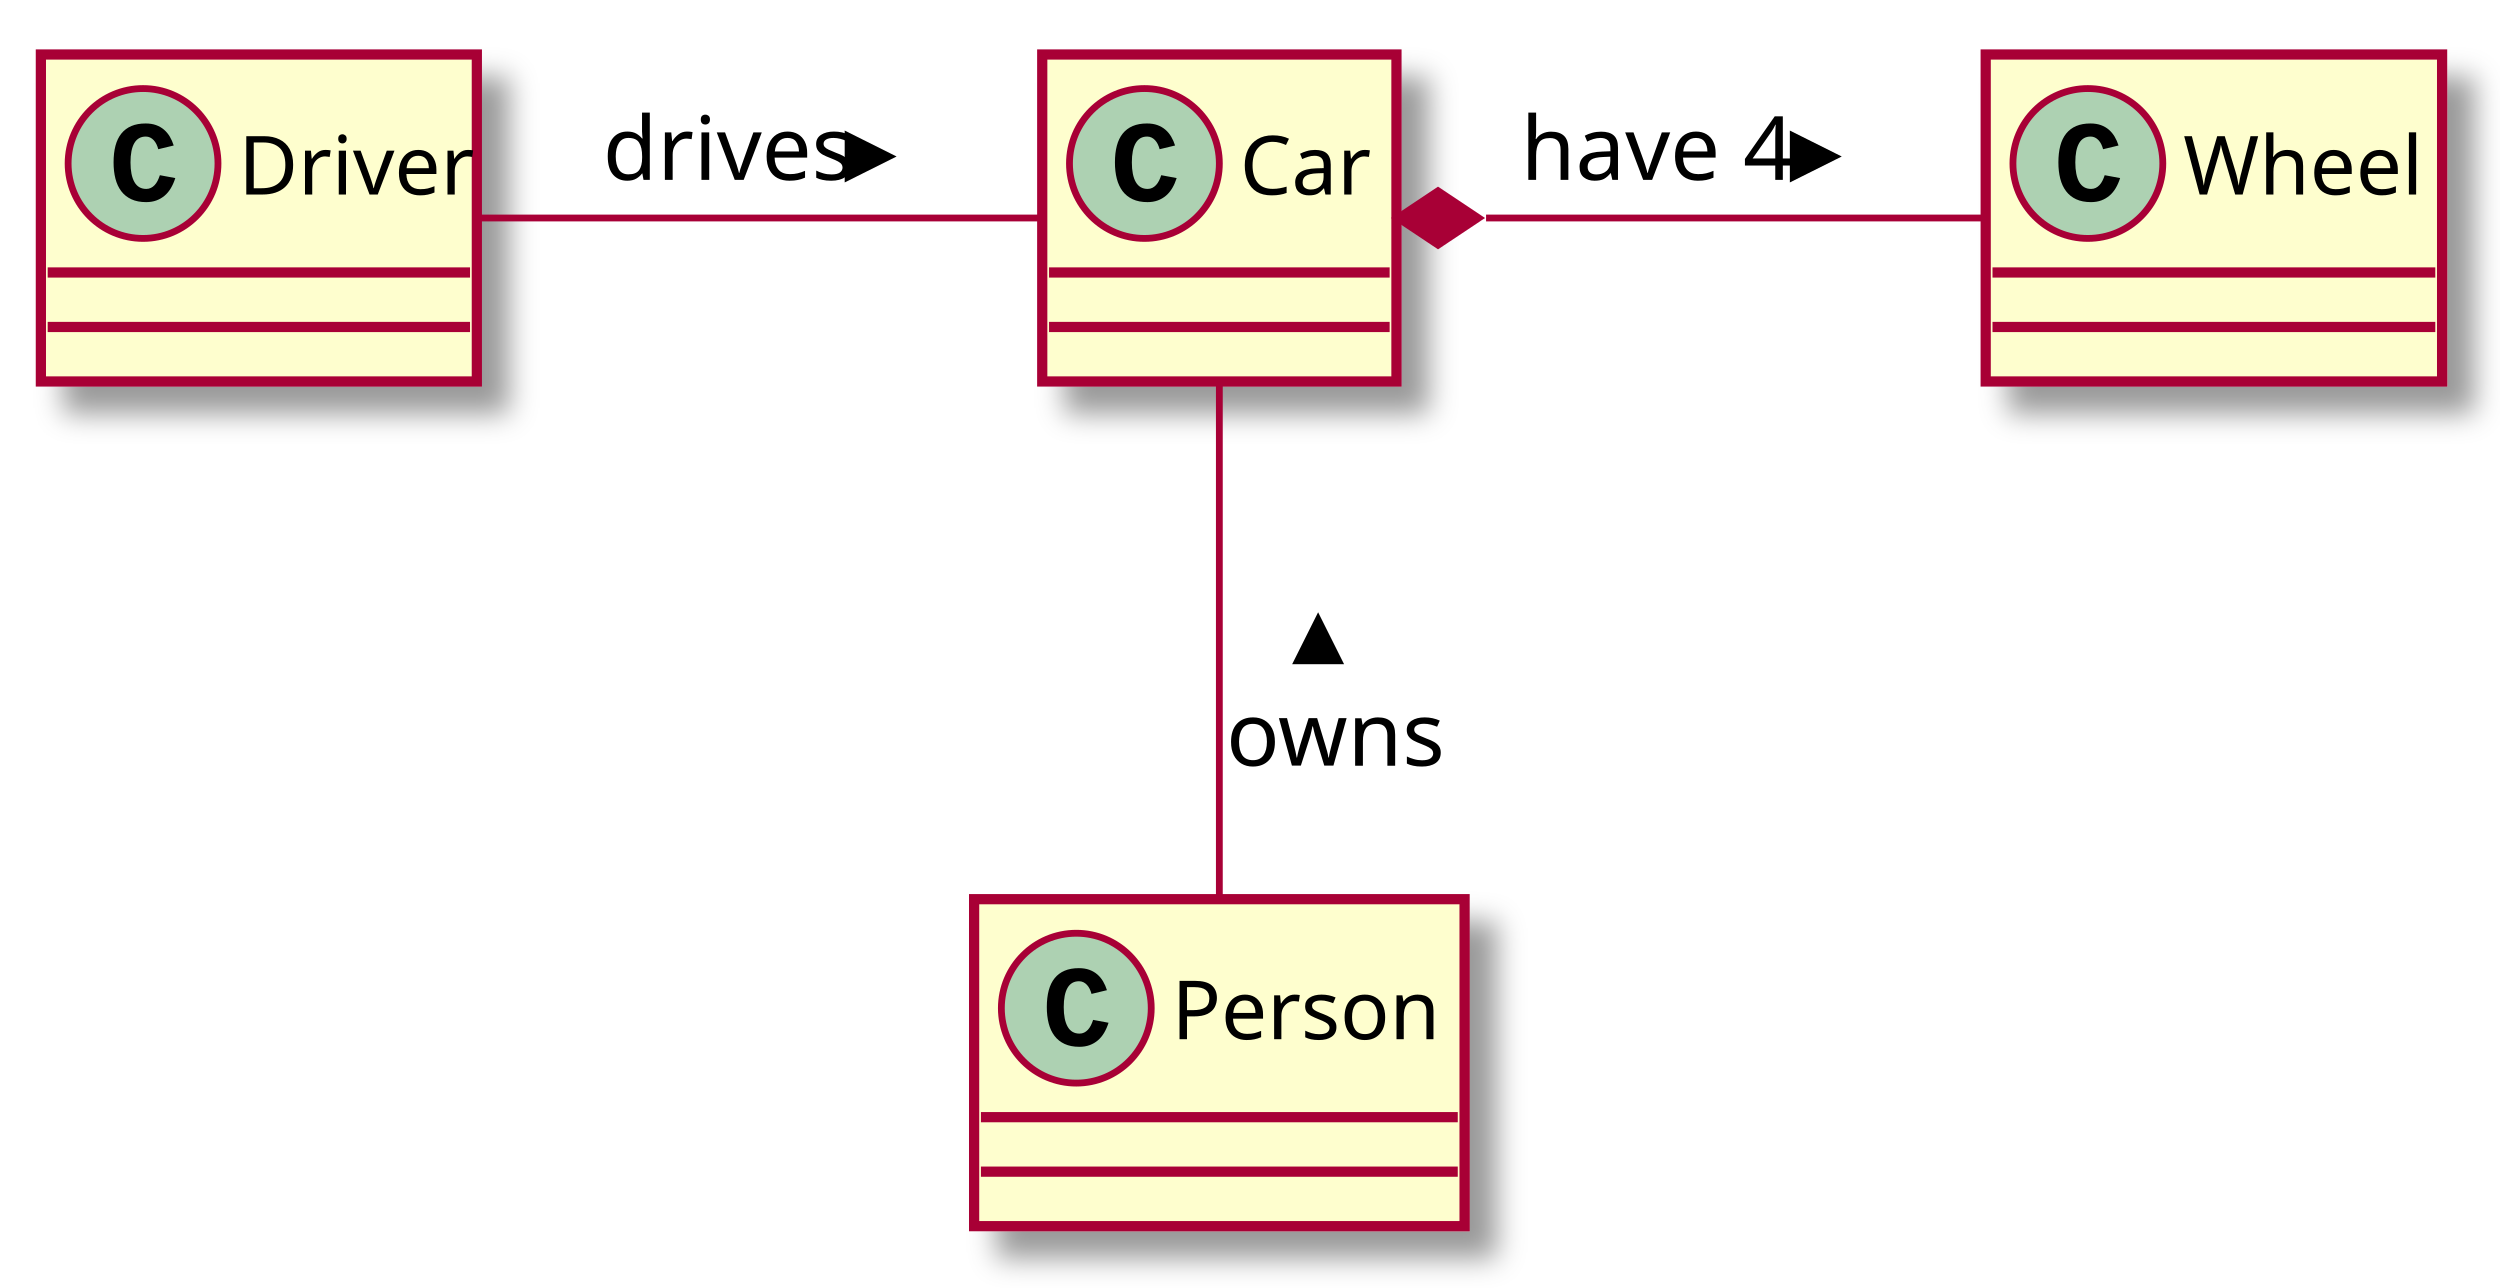
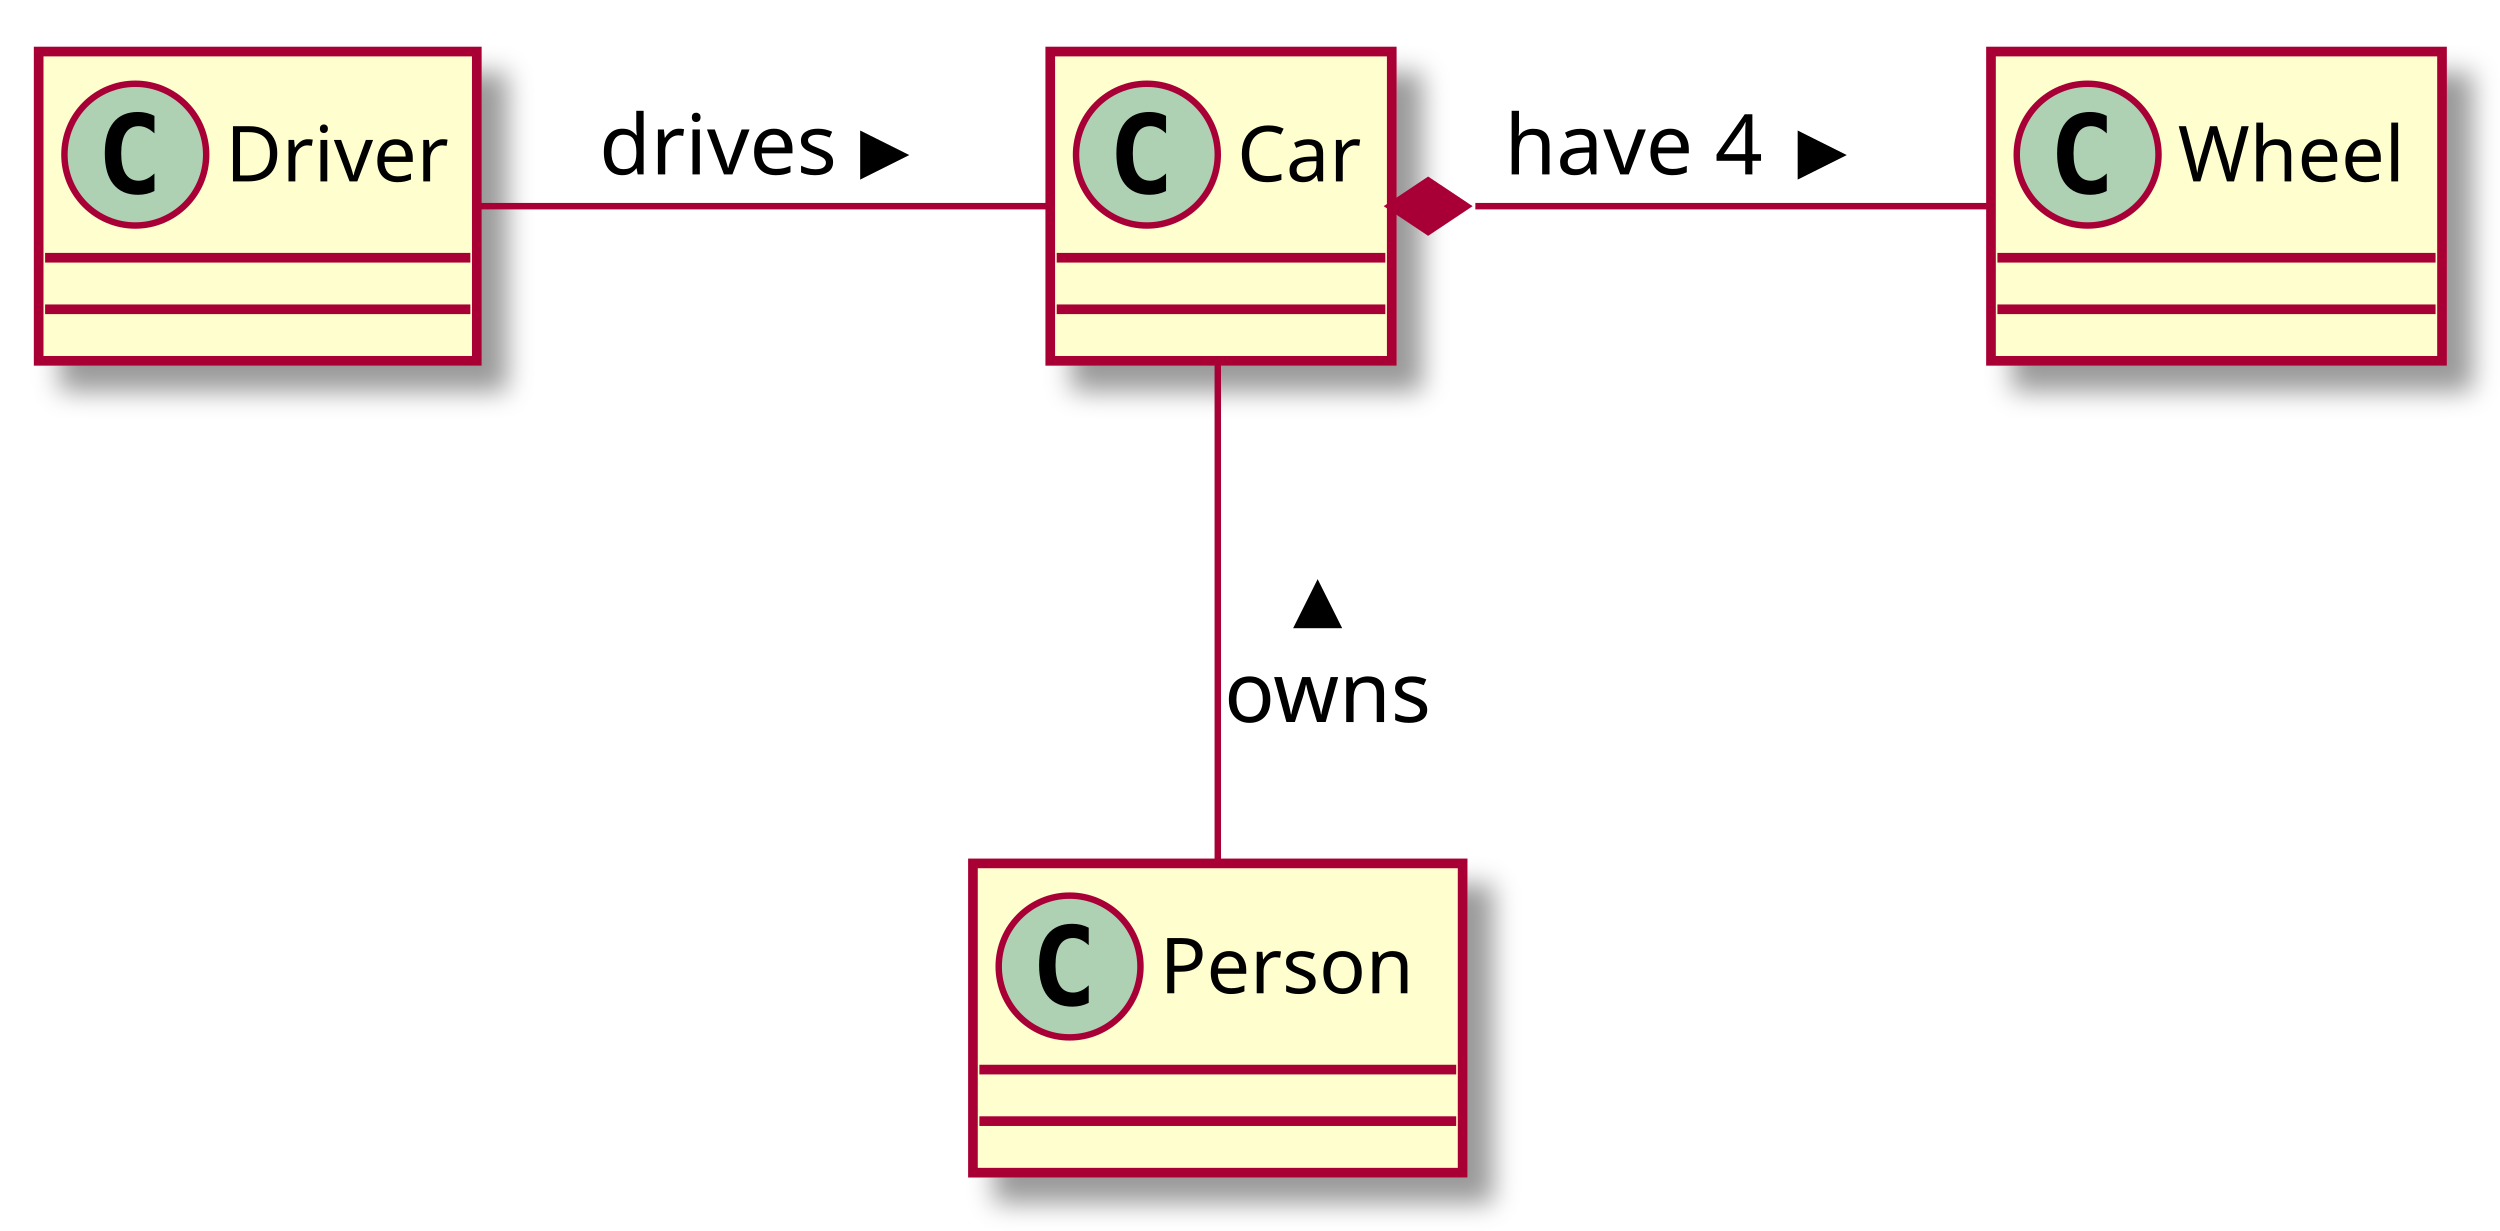
- <svg xmlns="http://www.w3.org/2000/svg" height="189px" style="width:367px;height:189px;" version="1.1" viewBox="0 0 367 189" width="367px">
+ <svg xmlns="http://www.w3.org/2000/svg" height="191px" style="width:388px;height:191px;" version="1.1" viewBox="0 0 388 191" width="388px">
  <defs>
    <filter height="300%" id="f1" width="300%" x="-1" y="-1">
      <feGaussianBlur result="blurOut" stdDeviation="2.0" />
      <feColorMatrix in="blurOut" result="blurOut2" type="matrix" values="0 0 0 0 0 0 0 0 0 0 0 0 0 0 0 0 0 0 .4 0" />
      <feOffset dx="4.0" dy="4.0" in="blurOut2" result="blurOut3" />
      <feBlend in="SourceGraphic" in2="blurOut3" mode="normal" />
    </filter>
  </defs>
  <g>
-     <rect fill="#FEFECE" filter="url(#f1)" height="48" style="stroke: #A80036; stroke-width: 1.5;" width="52" x="153" y="8" />
-     <ellipse cx="168" cy="24" fill="#ADD1B2" rx="11" ry="11" style="stroke: #A80036; stroke-width: 1.0;" />
-     <path d="M166.156,23.844 Q166.156,25.719 166.734,26.727 Q167.312,27.734 168.469,27.734 Q168.844,27.734 169.148,27.586 Q169.453,27.438 169.703,27.172 Q169.953,26.906 170.141,26.531 Q170.328,26.156 170.469,25.719 L172.734,26.141 Q172.469,26.969 172.086,27.617 Q171.703,28.266 171.172,28.719 Q170.641,29.172 169.969,29.422 Q169.297,29.672 168.453,29.672 Q167.188,29.672 166.281,29.25 Q165.375,28.828 164.797,28.062 Q164.219,27.297 163.945,26.227 Q163.672,25.156 163.672,23.844 Q163.672,22.453 163.953,21.391 Q164.234,20.328 164.82,19.602 Q165.406,18.875 166.289,18.5 Q167.172,18.125 168.375,18.125 Q169.25,18.125 169.914,18.367 Q170.578,18.609 171.078,19.039 Q171.578,19.469 171.93,20.062 Q172.281,20.656 172.5,21.359 L170.234,21.906 Q170.125,21.5 169.961,21.164 Q169.797,20.828 169.562,20.578 Q169.328,20.328 169.039,20.188 Q168.75,20.047 168.406,20.047 Q167.281,20.047 166.719,21.008 Q166.156,21.969 166.156,23.844 Z " />
-     <text fill="#000000" font-family="sans-serif" font-size="12" lengthAdjust="spacingAndGlyphs" textLength="20" x="182" y="28.553">Car</text>
-     <line style="stroke: #A80036; stroke-width: 1.5;" x1="154" x2="204" y1="40" y2="40" />
-     <line style="stroke: #A80036; stroke-width: 1.5;" x1="154" x2="204" y1="48" y2="48" />
-     <rect fill="#FEFECE" filter="url(#f1)" height="48" style="stroke: #A80036; stroke-width: 1.5;" width="64" x="6" y="8" />
+     <rect fill="#FEFECE" filter="url(#f1)" height="48" style="stroke: #A80036; stroke-width: 1.5;" width="53" x="163" y="8" />
+     <ellipse cx="178" cy="24" fill="#ADD1B2" rx="11" ry="11" style="stroke: #A80036; stroke-width: 1.0;" />
+     <path d="M180.969,29.641 Q180.391,29.938 179.75,30.086 Q179.109,30.234 178.406,30.234 Q175.906,30.234 174.586,28.586 Q173.266,26.938 173.266,23.812 Q173.266,20.688 174.586,19.031 Q175.906,17.375 178.406,17.375 Q179.109,17.375 179.758,17.531 Q180.406,17.688 180.969,17.984 L180.969,20.703 Q180.344,20.125 179.75,19.852 Q179.156,19.578 178.531,19.578 Q177.188,19.578 176.5,20.648 Q175.812,21.719 175.812,23.812 Q175.812,25.906 176.5,26.977 Q177.188,28.047 178.531,28.047 Q179.156,28.047 179.75,27.773 Q180.344,27.5 180.969,26.922 L180.969,29.641 Z " />
+     <text fill="#000000" font-family="sans-serif" font-size="12" lengthAdjust="spacingAndGlyphs" textLength="21" x="192" y="28.154">Car</text>
+     <line style="stroke: #A80036; stroke-width: 1.5;" x1="164" x2="215" y1="40" y2="40" />
+     <line style="stroke: #A80036; stroke-width: 1.5;" x1="164" x2="215" y1="48" y2="48" />
+     <rect fill="#FEFECE" filter="url(#f1)" height="48" style="stroke: #A80036; stroke-width: 1.5;" width="68" x="6" y="8" />
    <ellipse cx="21" cy="24" fill="#ADD1B2" rx="11" ry="11" style="stroke: #A80036; stroke-width: 1.0;" />
-     <path d="M19.156,23.844 Q19.156,25.719 19.734,26.727 Q20.312,27.734 21.469,27.734 Q21.844,27.734 22.148,27.586 Q22.453,27.438 22.703,27.172 Q22.953,26.906 23.141,26.531 Q23.328,26.156 23.469,25.719 L25.734,26.141 Q25.469,26.969 25.086,27.617 Q24.703,28.266 24.172,28.719 Q23.641,29.172 22.969,29.422 Q22.297,29.672 21.453,29.672 Q20.188,29.672 19.281,29.25 Q18.375,28.828 17.797,28.062 Q17.219,27.297 16.945,26.227 Q16.672,25.156 16.672,23.844 Q16.672,22.453 16.953,21.391 Q17.234,20.328 17.82,19.602 Q18.406,18.875 19.289,18.5 Q20.172,18.125 21.375,18.125 Q22.25,18.125 22.914,18.367 Q23.578,18.609 24.078,19.039 Q24.578,19.469 24.93,20.062 Q25.281,20.656 25.5,21.359 L23.234,21.906 Q23.125,21.5 22.961,21.164 Q22.797,20.828 22.562,20.578 Q22.328,20.328 22.039,20.188 Q21.75,20.047 21.406,20.047 Q20.281,20.047 19.719,21.008 Q19.156,21.969 19.156,23.844 Z " />
-     <text fill="#000000" font-family="sans-serif" font-size="12" lengthAdjust="spacingAndGlyphs" textLength="32" x="35" y="28.553">Driver</text>
-     <line style="stroke: #A80036; stroke-width: 1.5;" x1="7" x2="69" y1="40" y2="40" />
-     <line style="stroke: #A80036; stroke-width: 1.5;" x1="7" x2="69" y1="48" y2="48" />
-     <rect fill="#FEFECE" filter="url(#f1)" height="48" style="stroke: #A80036; stroke-width: 1.5;" width="67" x="291.5" y="8" />
-     <ellipse cx="306.5" cy="24" fill="#ADD1B2" rx="11" ry="11" style="stroke: #A80036; stroke-width: 1.0;" />
-     <path d="M304.656,23.844 Q304.656,25.719 305.234,26.727 Q305.812,27.734 306.969,27.734 Q307.344,27.734 307.648,27.586 Q307.953,27.438 308.203,27.172 Q308.453,26.906 308.641,26.531 Q308.828,26.156 308.969,25.719 L311.234,26.141 Q310.969,26.969 310.586,27.617 Q310.203,28.266 309.672,28.719 Q309.141,29.172 308.469,29.422 Q307.797,29.672 306.953,29.672 Q305.688,29.672 304.781,29.25 Q303.875,28.828 303.297,28.062 Q302.719,27.297 302.445,26.227 Q302.172,25.156 302.172,23.844 Q302.172,22.453 302.453,21.391 Q302.734,20.328 303.32,19.602 Q303.906,18.875 304.789,18.5 Q305.672,18.125 306.875,18.125 Q307.75,18.125 308.414,18.367 Q309.078,18.609 309.578,19.039 Q310.078,19.469 310.43,20.062 Q310.781,20.656 311,21.359 L308.734,21.906 Q308.625,21.5 308.461,21.164 Q308.297,20.828 308.062,20.578 Q307.828,20.328 307.539,20.188 Q307.25,20.047 306.906,20.047 Q305.781,20.047 305.219,21.008 Q304.656,21.969 304.656,23.844 Z " />
-     <text fill="#000000" font-family="sans-serif" font-size="12" lengthAdjust="spacingAndGlyphs" textLength="35" x="320.5" y="28.553">Wheel</text>
-     <line style="stroke: #A80036; stroke-width: 1.5;" x1="292.5" x2="357.5" y1="40" y2="40" />
-     <line style="stroke: #A80036; stroke-width: 1.5;" x1="292.5" x2="357.5" y1="48" y2="48" />
-     <rect fill="#FEFECE" filter="url(#f1)" height="48" style="stroke: #A80036; stroke-width: 1.5;" width="72" x="143" y="132" />
-     <ellipse cx="158" cy="148" fill="#ADD1B2" rx="11" ry="11" style="stroke: #A80036; stroke-width: 1.0;" />
-     <path d="M156.156,147.844 Q156.156,149.719 156.734,150.727 Q157.312,151.734 158.469,151.734 Q158.844,151.734 159.148,151.586 Q159.453,151.438 159.703,151.172 Q159.953,150.906 160.141,150.531 Q160.328,150.156 160.469,149.719 L162.734,150.141 Q162.469,150.969 162.086,151.617 Q161.703,152.266 161.172,152.719 Q160.641,153.172 159.969,153.422 Q159.297,153.672 158.453,153.672 Q157.188,153.672 156.281,153.25 Q155.375,152.828 154.797,152.062 Q154.219,151.297 153.945,150.227 Q153.672,149.156 153.672,147.844 Q153.672,146.453 153.953,145.391 Q154.234,144.328 154.82,143.602 Q155.406,142.875 156.289,142.5 Q157.172,142.125 158.375,142.125 Q159.25,142.125 159.914,142.367 Q160.578,142.609 161.078,143.039 Q161.578,143.469 161.93,144.062 Q162.281,144.656 162.5,145.359 L160.234,145.906 Q160.125,145.5 159.961,145.164 Q159.797,144.828 159.562,144.578 Q159.328,144.328 159.039,144.188 Q158.75,144.047 158.406,144.047 Q157.281,144.047 156.719,145.008 Q156.156,145.969 156.156,147.844 Z " />
-     <text fill="#000000" font-family="sans-serif" font-size="12" lengthAdjust="spacingAndGlyphs" textLength="40" x="172" y="152.553">Person</text>
-     <line style="stroke: #A80036; stroke-width: 1.5;" x1="144" x2="214" y1="164" y2="164" />
-     <line style="stroke: #A80036; stroke-width: 1.5;" x1="144" x2="214" y1="172" y2="172" />
-     <path d="M70.348,32 C95.39,32 129.622,32 152.925,32 " fill="none" style="stroke: #A80036; stroke-width: 1.0;" />
-     <text fill="#000000" font-family="sans-serif" font-size="13" lengthAdjust="spacingAndGlyphs" textLength="33" x="88.5" y="26.407">drives</text>
-     <polygon fill="#000000" points="124.5,19.974,130.5,22.974,124.5,25.974,124.5,19.974" style="stroke: #000000; stroke-width: 1.0;" />
-     <path d="M218.153,32 C241.021,32 269.579,32 291.416,32 " fill="none" style="stroke: #A80036; stroke-width: 1.0;" />
-     <polygon fill="#A80036" points="205.102,32,211.102,36,217.102,32,211.102,28,205.102,32" style="stroke: #A80036; stroke-width: 1.0;" />
-     <text fill="#000000" font-family="sans-serif" font-size="13" lengthAdjust="spacingAndGlyphs" textLength="37" x="223.25" y="26.407">have 4</text>
-     <polygon fill="#000000" points="263.25,19.974,269.25,22.974,263.25,25.974,263.25,19.974" style="stroke: #000000; stroke-width: 1.0;" />
-     <path d="M179,56.234 C179,77.943 179,110.172 179,131.852 " fill="none" style="stroke: #A80036; stroke-width: 1.0;" />
-     <polygon fill="#000000" points="190.5,97,193.5,91,196.5,97,190.5,97" style="stroke: #000000; stroke-width: 1.0;" />
-     <text fill="#000000" font-family="sans-serif" font-size="13" lengthAdjust="spacingAndGlyphs" textLength="30" x="180" y="112.406">owns</text>
+     <path d="M23.969,29.641 Q23.391,29.938 22.75,30.086 Q22.109,30.234 21.406,30.234 Q18.906,30.234 17.586,28.586 Q16.266,26.938 16.266,23.812 Q16.266,20.688 17.586,19.031 Q18.906,17.375 21.406,17.375 Q22.109,17.375 22.758,17.531 Q23.406,17.688 23.969,17.984 L23.969,20.703 Q23.344,20.125 22.75,19.852 Q22.156,19.578 21.531,19.578 Q20.188,19.578 19.5,20.648 Q18.812,21.719 18.812,23.812 Q18.812,25.906 19.5,26.977 Q20.188,28.047 21.531,28.047 Q22.156,28.047 22.75,27.773 Q23.344,27.5 23.969,26.922 L23.969,29.641 Z " />
+     <text fill="#000000" font-family="sans-serif" font-size="12" lengthAdjust="spacingAndGlyphs" textLength="36" x="35" y="28.154">Driver</text>
+     <line style="stroke: #A80036; stroke-width: 1.5;" x1="7" x2="73" y1="40" y2="40" />
+     <line style="stroke: #A80036; stroke-width: 1.5;" x1="7" x2="73" y1="48" y2="48" />
+     <rect fill="#FEFECE" filter="url(#f1)" height="48" style="stroke: #A80036; stroke-width: 1.5;" width="70" x="309" y="8" />
+     <ellipse cx="324" cy="24" fill="#ADD1B2" rx="11" ry="11" style="stroke: #A80036; stroke-width: 1.0;" />
+     <path d="M326.969,29.641 Q326.391,29.938 325.75,30.086 Q325.109,30.234 324.406,30.234 Q321.906,30.234 320.586,28.586 Q319.266,26.938 319.266,23.812 Q319.266,20.688 320.586,19.031 Q321.906,17.375 324.406,17.375 Q325.109,17.375 325.758,17.531 Q326.406,17.688 326.969,17.984 L326.969,20.703 Q326.344,20.125 325.75,19.852 Q325.156,19.578 324.531,19.578 Q323.188,19.578 322.5,20.648 Q321.812,21.719 321.812,23.812 Q321.812,25.906 322.5,26.977 Q323.188,28.047 324.531,28.047 Q325.156,28.047 325.75,27.773 Q326.344,27.5 326.969,26.922 L326.969,29.641 Z " />
+     <text fill="#000000" font-family="sans-serif" font-size="12" lengthAdjust="spacingAndGlyphs" textLength="38" x="338" y="28.154">Wheel</text>
+     <line style="stroke: #A80036; stroke-width: 1.5;" x1="310" x2="378" y1="40" y2="40" />
+     <line style="stroke: #A80036; stroke-width: 1.5;" x1="310" x2="378" y1="48" y2="48" />
+     <rect fill="#FEFECE" filter="url(#f1)" height="48" style="stroke: #A80036; stroke-width: 1.5;" width="76" x="151" y="134" />
+     <ellipse cx="166" cy="150" fill="#ADD1B2" rx="11" ry="11" style="stroke: #A80036; stroke-width: 1.0;" />
+     <path d="M168.969,155.641 Q168.391,155.938 167.75,156.086 Q167.109,156.234 166.406,156.234 Q163.906,156.234 162.586,154.586 Q161.266,152.938 161.266,149.812 Q161.266,146.688 162.586,145.031 Q163.906,143.375 166.406,143.375 Q167.109,143.375 167.758,143.531 Q168.406,143.688 168.969,143.984 L168.969,146.703 Q168.344,146.125 167.75,145.852 Q167.156,145.578 166.531,145.578 Q165.188,145.578 164.5,146.648 Q163.812,147.719 163.812,149.812 Q163.812,151.906 164.5,152.977 Q165.188,154.047 166.531,154.047 Q167.156,154.047 167.75,153.773 Q168.344,153.5 168.969,152.922 L168.969,155.641 Z " />
+     <text fill="#000000" font-family="sans-serif" font-size="12" lengthAdjust="spacingAndGlyphs" textLength="44" x="180" y="154.154">Person</text>
+     <line style="stroke: #A80036; stroke-width: 1.5;" x1="152" x2="226" y1="166" y2="166" />
+     <line style="stroke: #A80036; stroke-width: 1.5;" x1="152" x2="226" y1="174" y2="174" />
+     <path d="M74.184,32 C100.99,32 137.762,32 162.399,32 " fill="none" style="stroke: #A80036; stroke-width: 1.0;" />
+     <text fill="#000000" font-family="sans-serif" font-size="13" lengthAdjust="spacingAndGlyphs" textLength="38" x="93" y="27.067">drives</text>
+     <polygon fill="#000000" points="134,21.066,140,24.066,134,27.066,134,21.066" style="stroke: #000000; stroke-width: 1.0;" />
+     <path d="M228.974,32 C253.731,32 285.222,32 308.993,32 " fill="none" style="stroke: #A80036; stroke-width: 1.0;" />
+     <polygon fill="#A80036" points="215.645,32,221.645,36,227.645,32,221.645,28,215.645,32" style="stroke: #A80036; stroke-width: 1.0;" />
+     <text fill="#000000" font-family="sans-serif" font-size="13" lengthAdjust="spacingAndGlyphs" textLength="43" x="233.5" y="27.067">have 4</text>
+     <polygon fill="#000000" points="279.5,21.066,285.5,24.066,279.5,27.066,279.5,21.066" style="stroke: #000000; stroke-width: 1.0;" />
+     <path d="M189,56.294 C189,78.606 189,111.492 189,133.78 " fill="none" style="stroke: #A80036; stroke-width: 1.0;" />
+     <polygon fill="#000000" points="201.5,97,204.5,91,207.5,97,201.5,97" style="stroke: #000000; stroke-width: 1.0;" />
+     <text fill="#000000" font-family="sans-serif" font-size="13" lengthAdjust="spacingAndGlyphs" textLength="32" x="190" y="112.067">owns</text>
  </g>
</svg>
